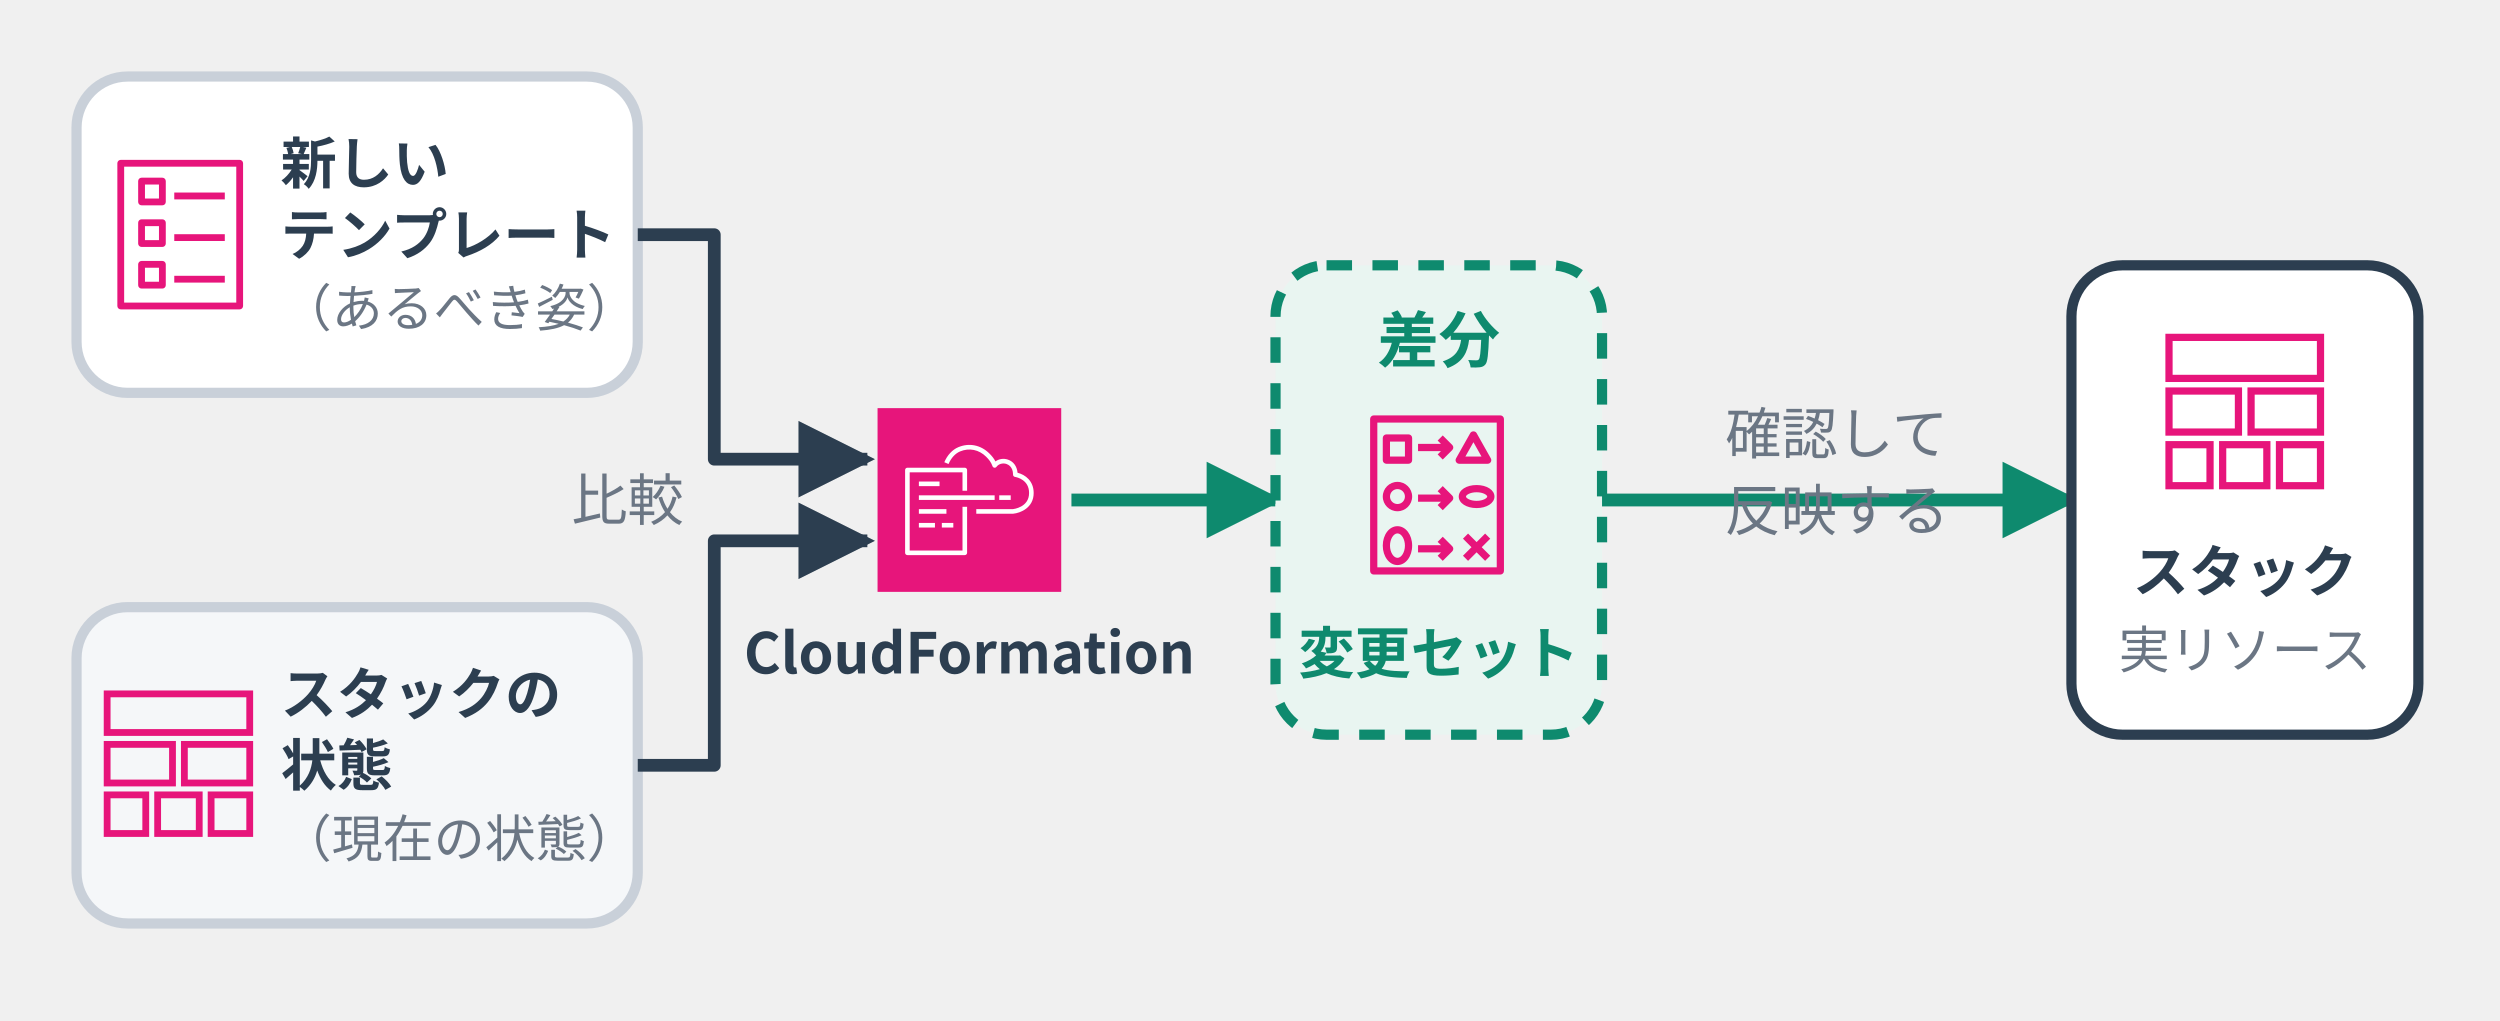
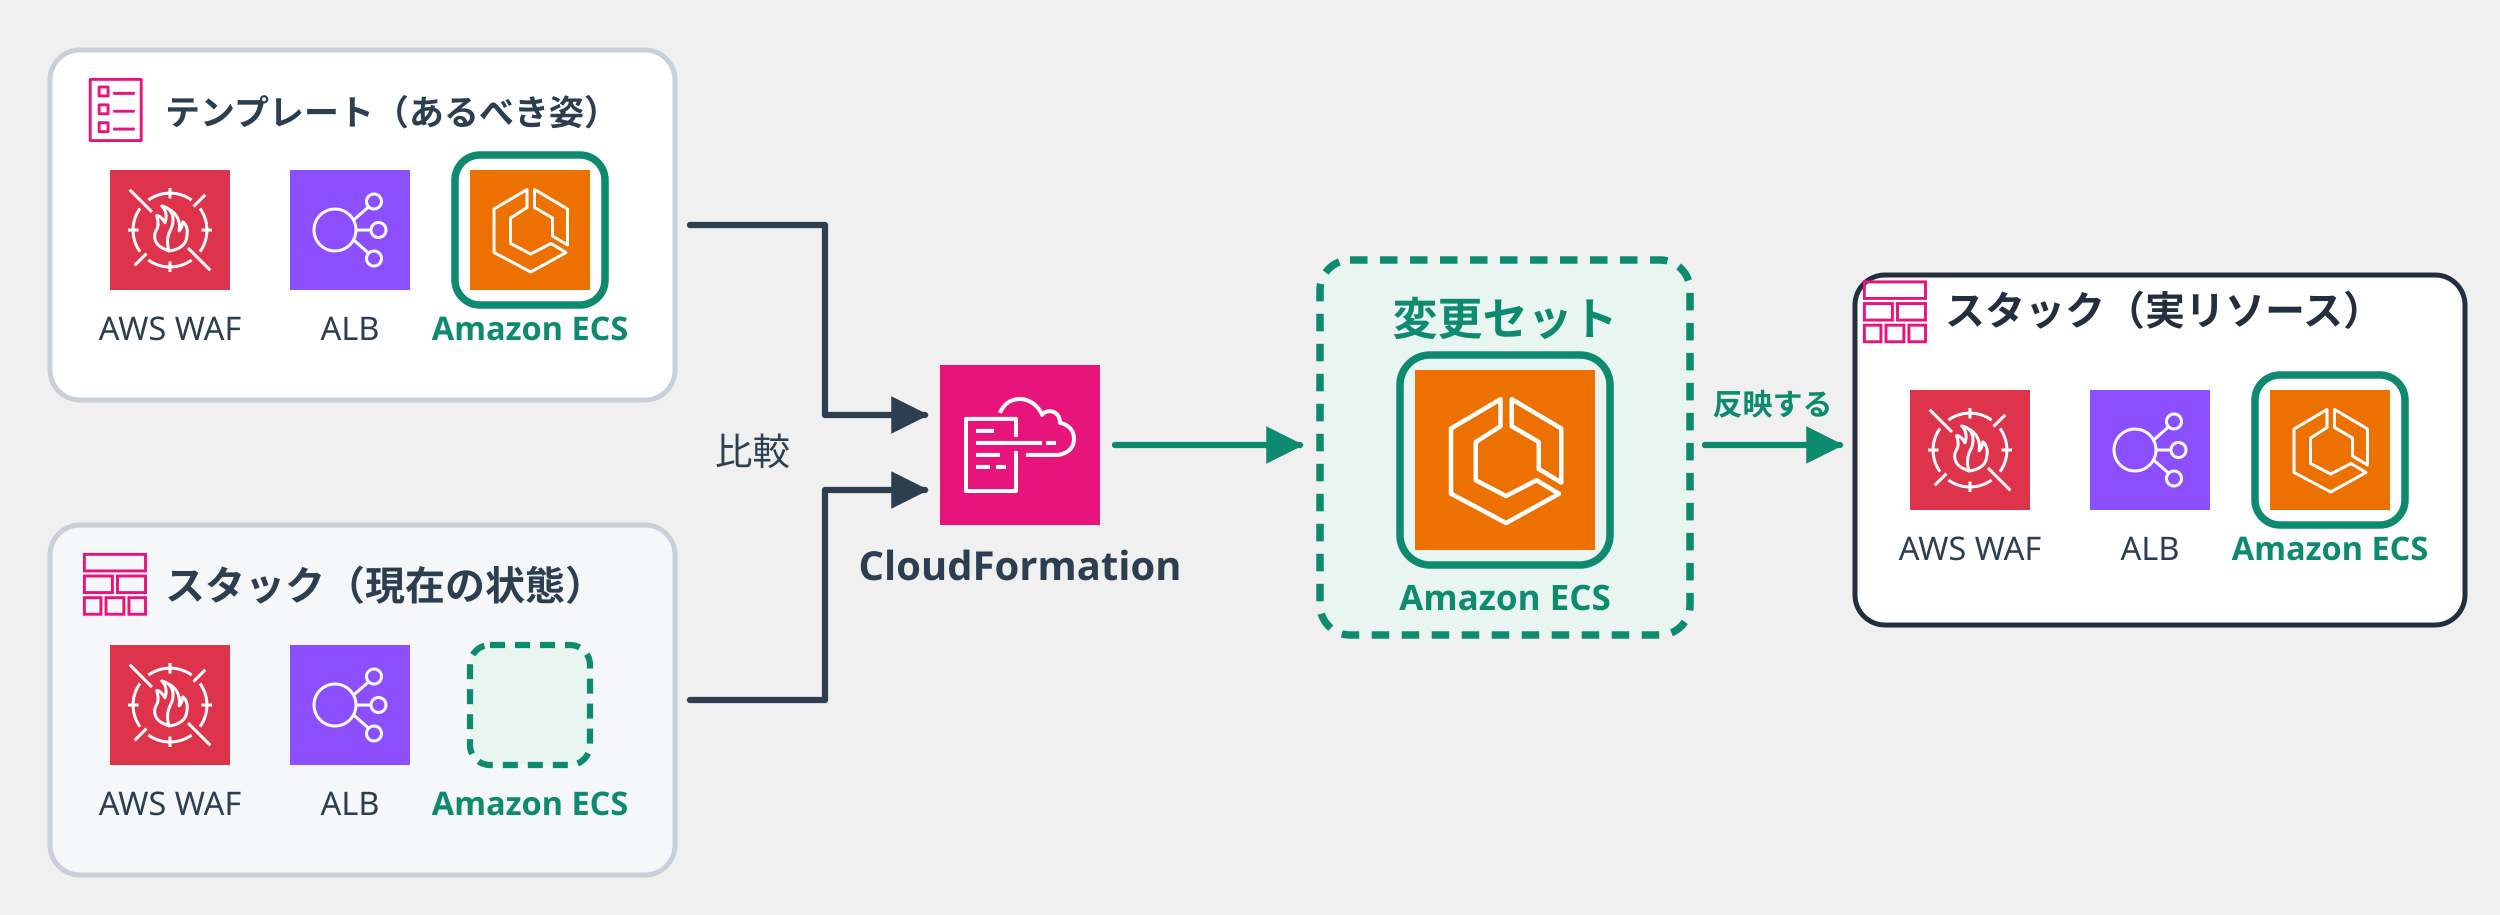
- <svg xmlns="http://www.w3.org/2000/svg" viewBox="0 0 490 200" width="100%" font-family="'Noto Sans JP', 'Noto Sans CJK JP', 'Hiragino Sans', sans-serif">
+ <svg xmlns="http://www.w3.org/2000/svg" viewBox="0 0 1000 366" width="100%" role="img" aria-label="CloudFormationが新しいテンプレートとスタックの現在の状態を比較し、差分の変更セットをスタックの実リソースへ反映する">
  <defs>
-     <marker id="mInk" viewBox="0 0 10 10" refX="9" refY="5" markerWidth="6" markerHeight="6" orient="auto">
+     <marker id="a-i" viewBox="0 0 10 10" refX="9" refY="5" markerWidth="6" markerHeight="6" orient="auto-start-reverse">
      <path d="M0,0 L10,5 L0,10 z" fill="#2c3e50" />
    </marker>
-     <marker id="mGreen" viewBox="0 0 10 10" refX="9" refY="5" markerWidth="6" markerHeight="6" orient="auto">
+     <marker id="a-g" viewBox="0 0 10 10" refX="9" refY="5" markerWidth="6" markerHeight="6" orient="auto-start-reverse">
      <path d="M0,0 L10,5 L0,10 z" fill="#0E8A6E" />
    </marker>
+     <marker id="a-r" viewBox="0 0 10 10" refX="9" refY="5" markerWidth="6" markerHeight="6" orient="auto-start-reverse">
+       <path d="M0,0 L10,5 L0,10 z" fill="#DD344C" />
+     </marker>
+     <marker id="a-x" viewBox="0 0 10 10" refX="9" refY="5" markerWidth="6" markerHeight="6" orient="auto-start-reverse">
+       <path d="M0,0 L10,5 L0,10 z" fill="#8a94a3" />
+     </marker>
  </defs>
-   <g transform="translate(-780,-88)">
-     <rect x="795" y="103" width="110" height="62" rx="10" fill="#ffffff" stroke="#c9d0d9" stroke-width="2" />
-     <svg x="799.0" y="118" width="32" height="32" viewBox="0 0 48 48">
-       <g id="i16-Icon-Resource/Management-Governance/Res_AWS-CloudFormation_Template_48" stroke="none" stroke-width="1" fill="none" fill-rule="evenodd">
-         <path d="M22.734,38.089 L37.593,38.089 L37.593,36.089 L22.734,36.089 L22.734,38.089 Z M22.734,25.852 L37.593,25.852 L37.593,23.852 L22.734,23.852 L22.734,25.852 Z M22.734,13.615 L37.593,13.615 L37.593,11.615 L22.734,11.615 L22.734,13.615 Z M14.118,37.838 L18.237,37.838 L18.237,33.719 L14.118,33.719 L14.118,37.838 Z M13.118,39.838 L19.238,39.838 C19.79,39.838 20.238,39.391 20.238,38.838 L20.238,32.719 C20.238,32.166 19.79,31.719 19.238,31.719 L13.118,31.719 C12.566,31.719 12.118,32.166 12.118,32.719 L12.118,38.838 C12.118,39.391 12.566,39.838 13.118,39.838 L13.118,39.838 Z M14.118,25.6 L18.237,25.6 L18.237,21.481 L14.118,21.481 L14.118,25.6 Z M13.118,27.601 L19.238,27.601 C19.79,27.601 20.238,27.153 20.238,26.601 L20.238,20.481 C20.238,19.929 19.79,19.481 19.238,19.481 L13.118,19.481 C12.566,19.481 12.118,19.929 12.118,20.481 L12.118,26.601 C12.118,27.153 12.566,27.601 13.118,27.601 L13.118,27.601 Z M14.118,13.363 L18.237,13.363 L18.237,9.244 L14.118,9.244 L14.118,13.363 Z M13.118,15.363 L19.238,15.363 C19.79,15.363 20.238,14.916 20.238,14.363 L20.238,8.244 C20.238,7.691 19.79,7.244 19.238,7.244 L13.118,7.244 C12.566,7.244 12.118,7.691 12.118,8.244 L12.118,14.363 C12.118,14.916 12.566,15.363 13.118,15.363 L13.118,15.363 Z M8,43.956 L40.963,43.956 L40.963,4 L8,4 L8,43.956 Z M41.963,2 L7,2 C6.448,2 6,2.447 6,3 L6,44.956 C6,45.509 6.448,45.956 7,45.956 L41.963,45.956 C42.516,45.956 42.963,45.509 42.963,44.956 L42.963,3 C42.963,2.447 42.516,2 41.963,2 L41.963,2 Z" id="i16-AWS-CloudFormation_template_Resource-Icon_light-bg" fill="#E7157B" />
+   <rect x="20" y="20" width="250" height="140" rx="12" fill="#ffffff" stroke="#c9d0d9" stroke-width="2" />
+   <svg x="32" y="30" width="28" height="28" viewBox="0 0 48 48">
+     <g id="cfn-deploy-v4-Icon-Resource/Management-Governance/Res_AWS-CloudFormation_Template_48" stroke="none" stroke-width="1" fill="none" fill-rule="evenodd">
+       <path d="M22.734,38.089 L37.593,38.089 L37.593,36.089 L22.734,36.089 L22.734,38.089 Z M22.734,25.852 L37.593,25.852 L37.593,23.852 L22.734,23.852 L22.734,25.852 Z M22.734,13.615 L37.593,13.615 L37.593,11.615 L22.734,11.615 L22.734,13.615 Z M14.118,37.838 L18.237,37.838 L18.237,33.719 L14.118,33.719 L14.118,37.838 Z M13.118,39.838 L19.238,39.838 C19.79,39.838 20.238,39.391 20.238,38.838 L20.238,32.719 C20.238,32.166 19.79,31.719 19.238,31.719 L13.118,31.719 C12.566,31.719 12.118,32.166 12.118,32.719 L12.118,38.838 C12.118,39.391 12.566,39.838 13.118,39.838 L13.118,39.838 Z M14.118,25.6 L18.237,25.6 L18.237,21.481 L14.118,21.481 L14.118,25.6 Z M13.118,27.601 L19.238,27.601 C19.79,27.601 20.238,27.153 20.238,26.601 L20.238,20.481 C20.238,19.929 19.79,19.481 19.238,19.481 L13.118,19.481 C12.566,19.481 12.118,19.929 12.118,20.481 L12.118,26.601 C12.118,27.153 12.566,27.601 13.118,27.601 L13.118,27.601 Z M14.118,13.363 L18.237,13.363 L18.237,9.244 L14.118,9.244 L14.118,13.363 Z M13.118,15.363 L19.238,15.363 C19.79,15.363 20.238,14.916 20.238,14.363 L20.238,8.244 C20.238,7.691 19.79,7.244 19.238,7.244 L13.118,7.244 C12.566,7.244 12.118,7.691 12.118,8.244 L12.118,14.363 C12.118,14.916 12.566,15.363 13.118,15.363 L13.118,15.363 Z M8,43.956 L40.963,43.956 L40.963,4 L8,4 L8,43.956 Z M41.963,2 L7,2 C6.448,2 6,2.447 6,3 L6,44.956 C6,45.509 6.448,45.956 7,45.956 L41.963,45.956 C42.516,45.956 42.963,45.509 42.963,44.956 L42.963,3 C42.963,2.447 42.516,2 41.963,2 L41.963,2 Z" id="cfn-deploy-v4-AWS-CloudFormation_template_Resource-Icon_light-bg" fill="#E7157B" />
+     </g>
+   </svg>
+   <text x="66" y="50" font-family="'Noto Sans JP', 'Hiragino Sans', sans-serif" font-size="14" font-weight="bold" fill="#2c3e50" text-anchor="start">テンプレート（あるべき姿）</text>
+   <svg x="44" y="68" width="48" height="48" viewBox="0 0 80 80">
+     <g id="cfn-deploy-waf13-Icon-Architecture/64/Arch_AWS-WAF_64" stroke="none" stroke-width="1" fill="none" fill-rule="evenodd">
+       <g id="cfn-deploy-waf13-Icon-Architecture-BG/64/Security-Identity-Compliance" fill="#DD344C">
+         <rect id="cfn-deploy-waf13-Rectangle" x="0" y="0" width="80" height="80" />
      </g>
-     </svg>
-     <text x="835" y="124.0" text-anchor="start" font-size="11" font-weight="700" fill="#2c3e50">新しい</text>
-     <text x="835" y="138.0" text-anchor="start" font-size="11" font-weight="700" fill="#2c3e50">テンプレート</text>
-     <text x="835" y="152.0" text-anchor="start" font-size="10" fill="#6b7684">（あるべき姿）</text>
-     <rect x="795" y="207" width="110" height="62" rx="10" fill="#f5f7f9" stroke="#c9d0d9" stroke-width="2" />
-     <svg x="799.0" y="222" width="32" height="32" viewBox="0 0 48 48">
-       <g id="i17-Icon-Resource/Management-Governance/Res_AWS-CloudFormation_Stack_48" stroke="none" stroke-width="1" fill="none" fill-rule="evenodd">
-         <path d="M2,15.353 L45.92,15.353 L45.92,2 L2,2 L2,15.353 Z M4,13.354 L43.92,13.354 L43.92,4 L4,4 L4,13.354 Z M24.706,30.201 L45.92,30.201 L45.92,16.847 L24.706,16.847 L24.706,30.201 Z M26.706,28.2 L43.92,28.2 L43.92,18.847 L26.706,18.847 L26.706,28.2 Z M2,30.201 L23.213,30.201 L23.213,16.847 L2,16.847 L2,30.201 Z M4,28.2 L21.213,28.2 L21.213,18.847 L4,18.847 L4,28.2 Z M32.567,45.047 L45.92,45.047 L45.92,31.694 L32.567,31.694 L32.567,45.047 Z M34.566,43.047 L43.92,43.047 L43.92,33.693 L34.566,33.693 L34.566,43.047 Z M16.847,45.047 L31.073,45.047 L31.073,31.694 L16.847,31.694 L16.847,45.047 Z M18.847,43.047 L29.074,43.047 L29.074,33.693 L18.847,33.693 L18.847,43.047 Z M2,45.047 L15.352,45.047 L15.352,31.694 L2,31.694 L2,45.047 Z M4,43.047 L13.353,43.047 L13.353,33.693 L4,33.693 L4,43.047 Z" id="i17-AWS-CloudFormation_stack_Resource-Icon_light-bg" fill="#E7157B" />
+       <g id="cfn-deploy-waf13-Icon-Service/64/AWS-WAF_64" transform="translate(11.9995, 12)" fill="#FFFFFF">
+         <path d="M2.396,29 L-3.55271368e-15,29 L-3.55271368e-15,27 L2.399,27 C2.599,21.941 4.239,17.128 7.208,13.025 L8.829,14.198 C6.108,17.957 4.598,22.366 4.399,27 L7,27 L7,29 L4.396,29 C4.582,33.662 6.093,38.097 8.829,41.876 L7.208,43.049 C4.224,38.926 2.583,34.085 2.396,29 L2.396,29 Z M43.01,48.828 C38.898,51.805 34.072,53.445 29,53.639 L29,56 L27,56 L27,53.639 C21.928,53.445 17.1,51.805 12.988,48.828 L14.16,47.208 C17.93,49.937 22.352,51.447 27,51.639 L27,49 L29,49 L29,51.639 C33.648,51.446 38.069,49.936 41.838,47.208 L43.01,48.828 Z M12.988,7.246 C17.1,4.269 21.928,2.629 27,2.436 L27,0 L29,0 L29,2.436 C34.072,2.629 38.898,4.27 43.01,7.246 L41.838,8.866 C38.069,6.138 33.648,4.628 29,4.436 L29,7 L27,7 L27,4.436 C22.352,4.627 17.93,6.138 14.16,8.866 L12.988,7.246 Z M56,27 L56,29 L53.602,29 C53.416,34.085 51.774,38.926 48.791,43.049 L47.169,41.876 C49.905,38.097 51.417,33.662 51.602,29 L49,29 L49,27 L51.599,27 C51.4,22.366 49.89,17.957 47.169,14.198 L48.791,13.025 C51.759,17.128 53.399,21.941 53.599,27 L56,27 Z M42.972,11.65 L50.812,3.81 L52.226,5.224 L44.386,13.064 L42.972,11.65 Z M13.026,44.424 L5.186,52.264 L3.772,50.85 L11.612,43.01 L13.026,44.424 Z M15.252,16.667 L0.412,1.827 L1.826,0.413 L16.667,15.253 L15.252,16.667 Z M40.707,39.293 L55.586,54.173 L54.172,55.587 L39.292,40.708 L40.707,39.293 Z M19.664,28.735 C19.739,28.602 19.82,28.468 19.905,28.334 C21.586,25.693 21.104,22.089 20.57,19.912 C22.011,20.859 23.31,22.816 23.753,23.638 C23.942,23.986 24.309,24.197 24.712,24.161 C25.107,24.13 25.446,23.87 25.578,23.497 C27.067,19.267 26.31,16.087 25.26,14.026 C26.533,14.767 27.519,15.833 28.172,17.192 C29.588,20.134 29.273,24.161 27.348,27.7 C24.719,32.536 25.246,37.606 25.844,40.334 C24.343,39.687 23.007,38.956 21.854,38.152 C18.827,36.042 17.864,31.907 19.664,28.735 L19.664,28.735 Z M33.094,28.398 C33.029,28.807 33.221,29.214 33.579,29.422 C33.936,29.629 34.386,29.596 34.709,29.336 C34.79,29.271 36.43,27.917 37.224,24.642 C38.181,26.034 39.182,28.843 37.85,34.003 C36.532,39.108 30.28,40.544 28.049,40.897 C27.51,38.964 26.417,33.599 29.106,28.655 C31.014,25.145 31.52,21.176 30.564,17.901 C32.374,20.027 33.901,23.373 33.094,28.398 L33.094,28.398 Z M17.922,27.75 C15.62,31.81 16.844,37.099 20.71,39.793 C22.46,41.013 24.58,42.072 27.01,42.941 C27.121,42.981 27.234,43 27.347,43 C27.368,43 27.386,42.989 27.406,42.988 L27.407,42.997 C27.832,42.964 37.826,42.096 39.786,34.503 C42.308,24.737 37.257,21.84 37.041,21.721 C36.748,21.561 36.393,21.557 36.096,21.712 C35.799,21.868 35.6,22.162 35.566,22.495 C35.495,23.17 35.384,23.771 35.25,24.302 C34.558,16.634 28.479,13.514 27.25,12.959 C25.99,11.994 24.458,11.331 22.682,11.016 C22.236,10.935 21.794,11.168 21.604,11.578 C21.412,11.987 21.521,12.477 21.867,12.768 C22.017,12.895 25.133,15.597 24.244,20.739 C23.083,19.216 21.235,17.38 19.061,17.38 C18.731,17.38 18.423,17.543 18.237,17.815 C18.05,18.087 18.01,18.434 18.128,18.741 C18.15,18.795 20.188,24.166 18.217,27.261 C18.113,27.425 18.014,27.589 17.922,27.75 L17.922,27.75 Z" id="cfn-deploy-waf13-AWS-WAF_Icon_64_Squid" />
      </g>
-     </svg>
-     <text x="835" y="228.0" text-anchor="start" font-size="11" font-weight="700" fill="#2c3e50">スタックの</text>
-     <text x="835" y="242.0" text-anchor="start" font-size="11" font-weight="700" fill="#2c3e50">状態</text>
-     <text x="835" y="256.0" text-anchor="start" font-size="10" fill="#6b7684">（現在の状態）</text>
-     <text x="914" y="190" text-anchor="end" font-size="11" fill="#6b7684">比較</text>
-     <path d="M905,134 H920 V178 H950" fill="none" stroke="#2c3e50" stroke-width="2.5" stroke-linejoin="round" marker-end="url(#mInk)" />
-     <path d="M905,238 H920 V194 H950" fill="none" stroke="#2c3e50" stroke-width="2.5" stroke-linejoin="round" marker-end="url(#mInk)" />
-     <svg x="952.0" y="168" width="36" height="36" viewBox="0 0 80 80">
-       <g id="i18-Icon-Architecture/64/Arch_AWS-CloudFormation_64" stroke="none" stroke-width="1" fill="none" fill-rule="evenodd">
-         <g id="i18-Icon-Architecture-BG/64/Management-Governance" fill="#E7157B">
-           <rect id="i18-Rectangle" x="0" y="0" width="80" height="80" />
-         </g>
-         <path d="M53,39.963 L58,39.963 L58,37.96 L53,37.96 L53,39.963 Z M28,51.982 L33,51.982 L33,49.979 L28,49.979 L28,51.982 Z M18,51.982 L25,51.982 L25,49.979 L18,49.979 L18,51.982 Z M18,45.972 L30,45.972 L30,43.969 L18,43.969 L18,45.972 Z M18,33.954 L27,33.954 L27,31.951 L18,31.951 L18,33.954 Z M18,39.963 L51,39.963 L51,37.96 L18,37.96 L18,39.963 Z M37,61.997 L14,61.997 L14,27.945 L37,27.945 L37,35.957 L39,35.957 L39,26.943 C39,26.39 38.552,25.942 38,25.942 L13,25.942 C12.447,25.942 12,26.39 12,26.943 L12,62.998 C12,63.551 12.447,64 13,64 L38,64 C38.552,64 39,63.551 39,62.998 L39,42.968 L37,42.968 L37,61.997 Z M68,36.959 C68,43.431 62.173,45.682 59.092,45.968 L43,45.972 L43,43.969 L59,43.969 C59.195,43.946 66,43.212 66,36.959 C66,31.264 60.863,30.108 59.834,29.934 C59.321,29.847 58.96,29.382 59.004,28.863 C59.005,28.844 59.007,28.826 59.009,28.808 C58.954,25.59 56.981,24.585 56.126,24.3 C54.53,23.769 52.751,24.277 51.81,25.539 C51.591,25.836 51.229,25.987 50.861,25.931 C50.497,25.876 50.192,25.625 50.068,25.277 C49.447,23.536 48.546,22.408 47.293,21.153 C44.159,18.039 39.905,17.178 35.925,18.853 C33.837,19.733 32.012,21.728 30.922,24.327 L29.078,23.55 C30.37,20.474 32.584,18.089 35.15,17.007 C39.905,15.005 44.971,16.026 48.704,19.734 C49.774,20.807 50.66,21.851 51.35,23.204 C52.843,22.098 54.857,21.767 56.757,22.399 C59.189,23.209 60.727,25.321 60.975,28.129 C64.381,28.988 68,31.712 68,36.959 L68,36.959 Z" id="i18-AWS-CloudFormation_Icon_64_Squid" fill="#FFFFFF" />
+     </g>
+   </svg>
+   <text x="68" y="136" font-family="'Noto Sans JP', 'Hiragino Sans', sans-serif" font-size="13" font-weight="normal" fill="#2c3e50" text-anchor="middle">AWS WAF</text>
+   <svg x="116" y="68" width="48" height="48" viewBox="0 0 80 80">
+     <g id="cfn-deploy-elb14-Icon-Architecture/64/Arch_Elastic-Load-Balancing_64" stroke="none" stroke-width="1" fill="none" fill-rule="evenodd">
+       <g id="cfn-deploy-elb14-Icon-Architecture-BG/64/Networking-Content-Delivery" fill="#8C4FFF">
+         <rect id="cfn-deploy-elb14-Rectangle" x="0" y="0" width="80" height="80" />
      </g>
-     </svg>
-     <text x="970" y="220" text-anchor="middle" font-size="11" font-weight="700" fill="#2c3e50">CloudFormation</text>
-     <path d="M990,186 H1030" fill="none" stroke="#0E8A6E" stroke-width="2.5" stroke-linejoin="round" marker-end="url(#mGreen)" />
-     <rect x="1030" y="140" width="64" height="92" rx="10" fill="#e9f5f1" stroke="#0E8A6E" stroke-width="2" stroke-dasharray="5 4" />
-     <text x="1062" y="159" text-anchor="middle" font-size="12" font-weight="700" fill="#0E8A6E">差分</text>
-     <svg x="1045.0" y="168" width="34" height="34" viewBox="0 0 48 48">
-       <g id="i19-Icon-Resource/Management-Governance/Res_AWS-CloudFormation_Change-Set_48" stroke="none" stroke-width="1" fill="none" fill-rule="evenodd">
-         <path d="M24.607,39.912 L18.262,39.912 L18.262,37.912 L24.607,37.912 L23.686,36.991 L25.1,35.577 L27.728,38.205 C28.119,38.596 28.119,39.228 27.728,39.619 L25.1,42.247 L23.686,40.833 L24.607,39.912 Z M24.607,25.897 L18.262,25.897 L18.262,23.897 L24.607,23.897 L23.686,22.976 L25.1,21.562 L27.728,24.19 C28.119,24.581 28.119,25.214 27.728,25.604 L25.1,28.232 L23.686,26.818 L24.607,25.897 Z M24.607,11.883 L18.262,11.883 L18.262,9.883 L24.607,9.883 L23.686,8.962 L25.1,7.548 L27.728,10.176 C28.119,10.566 28.119,11.199 27.728,11.59 L25.1,14.218 L23.686,12.804 L24.607,11.883 Z M38.239,36.115 L35.88,38.475 L38.239,40.833 L36.825,42.247 L34.466,39.889 L32.108,42.247 L30.694,40.833 L33.052,38.475 L30.694,36.115 L32.108,34.701 L34.466,37.059 L36.825,34.701 L38.239,36.115 Z M33.59,9.42 L35.822,13.387 L31.359,13.387 L33.59,9.42 Z M29.649,15.387 L37.532,15.387 C37.887,15.387 38.215,15.198 38.395,14.891 C38.575,14.585 38.578,14.206 38.403,13.896 L34.461,6.89 C34.108,6.261 33.073,6.261 32.719,6.89 L28.778,13.896 C28.603,14.206 28.606,14.585 28.786,14.891 C28.965,15.198 29.294,15.387 29.649,15.387 L29.649,15.387 Z M37.408,24.46 C37.408,24.879 36.291,25.649 34.466,25.649 C32.642,25.649 31.525,24.879 31.525,24.46 C31.525,24.04 32.642,23.269 34.466,23.269 C36.291,23.269 37.408,24.04 37.408,24.46 L37.408,24.46 Z M29.525,24.46 C29.525,26.278 31.649,27.649 34.466,27.649 C37.284,27.649 39.408,26.278 39.408,24.46 C39.408,22.641 37.284,21.269 34.466,21.269 C31.649,21.269 29.525,22.641 29.525,24.46 L29.525,24.46 Z M12.569,34.656 C13.669,34.656 14.634,36.235 14.634,38.036 C14.634,39.837 13.669,41.416 12.569,41.416 C11.468,41.416 10.503,39.837 10.503,38.036 C10.503,36.235 11.468,34.656 12.569,34.656 L12.569,34.656 Z M12.569,43.416 C14.848,43.416 16.634,41.053 16.634,38.036 C16.634,35.019 14.848,32.656 12.569,32.656 C10.289,32.656 8.503,35.019 8.503,38.036 C8.503,41.053 10.289,43.416 12.569,43.416 L12.569,43.416 Z M12.569,22.393 C13.708,22.393 14.634,23.32 14.634,24.46 C14.634,25.599 13.708,26.525 12.569,26.525 C11.429,26.525 10.503,25.599 10.503,24.46 C10.503,23.32 11.429,22.393 12.569,22.393 L12.569,22.393 Z M12.569,28.525 C14.81,28.525 16.634,26.701 16.634,24.46 C16.634,22.218 14.81,20.393 12.569,20.393 C10.327,20.393 8.503,22.218 8.503,24.46 C8.503,26.701 10.327,28.525 12.569,28.525 L12.569,28.525 Z M10.503,13.387 L14.635,13.387 L14.635,9.255 L10.503,9.255 L10.503,13.387 Z M9.503,15.387 L15.634,15.387 C16.187,15.387 16.634,14.939 16.634,14.387 L16.634,8.255 C16.634,7.702 16.187,7.255 15.634,7.255 L9.503,7.255 C8.95,7.255 8.503,7.702 8.503,8.255 L8.503,14.387 C8.503,14.939 8.95,15.387 9.503,15.387 L9.503,15.387 Z M7,44.044 L40.036,44.044 L40.036,4 L7,4 L7,44.044 Z M41.036,2 L6,2 C5.447,2 5,2.447 5,3 L5,45.044 C5,45.597 5.447,46.044 6,46.044 L41.036,46.044 C41.588,46.044 42.036,45.597 42.036,45.044 L42.036,3 C42.036,2.447 41.588,2 41.036,2 L41.036,2 Z" id="i19-AWS-CloudFormation_change-set_Resource-Icon_light-bg" fill="#E7157B" />
+       <path d="M30,53 C22.832,53 17,47.168 17,40 C17,32.832 22.832,27 30,27 C37.168,27 43,32.832 43,40 C43,47.168 37.168,53 30,53 M60,59 C60,61.206 58.206,63 56,63 C53.794,63 52,61.206 52,59 C52,56.794 53.794,55 56,55 C58.206,55 60,56.794 60,59 M56,17 C58.206,17 60,18.794 60,21 C60,23.206 58.206,25 56,25 C53.794,25 52,23.206 52,21 C52,18.794 53.794,17 56,17 M59,36 C61.206,36 63,37.794 63,40 C63,42.206 61.206,44 59,44 C56.794,44 55,42.206 55,40 C55,37.794 56.794,36 59,36 M44.949,41 L53.09,41 C53.568,43.833 56.033,46 59,46 C62.309,46 65,43.309 65,40 C65,36.691 62.309,34 59,34 C56.033,34 53.568,36.167 53.09,39 L44.949,39 C44.823,37.099 44.344,35.297 43.572,33.654 L52.446,25.823 C53.442,26.559 54.669,27 56,27 C59.309,27 62,24.309 62,21 C62,17.691 59.309,15 56,15 C52.691,15 50,17.691 50,21 C50,22.256 50.389,23.421 51.051,24.386 L42.581,31.859 C39.904,27.738 35.271,25 30,25 C21.729,25 15,31.729 15,40 C15,48.271 21.729,55 30,55 C35.271,55 39.904,52.262 42.581,48.141 L51.051,55.614 C50.389,56.579 50,57.744 50,59 C50,62.309 52.691,65 56,65 C59.309,65 62,62.309 62,59 C62,55.691 59.309,53 56,53 C54.669,53 53.442,53.441 52.446,54.177 L43.572,46.346 C44.344,44.703 44.823,42.901 44.949,41" id="cfn-deploy-elb14-Elastic-Load-Balancing_Icon_64_Squid" fill="#FFFFFF" />
+     </g>
+   </svg>
+   <text x="140" y="136" font-family="'Noto Sans JP', 'Hiragino Sans', sans-serif" font-size="13" font-weight="normal" fill="#2c3e50" text-anchor="middle">ALB</text>
+   <svg x="188" y="68" width="48" height="48" viewBox="0 0 80 80">
+     <g id="cfn-deploy-ecs15-Icon-Architecture/64/Arch_Amazon-Elastic-Container-Service_64" stroke="none" stroke-width="1" fill="none" fill-rule="evenodd">
+       <g id="cfn-deploy-ecs15-Icon-Architecture-BG/64/Compute" fill="#ED7100">
+         <rect id="cfn-deploy-ecs15-Rectangle" x="0" y="0" width="80" height="80" />
      </g>
-     </svg>
-     <text x="1062" y="220" text-anchor="middle" font-size="11" font-weight="700" fill="#0E8A6E">変更セット</text>
-     <path d="M1094,186 H1186" fill="none" stroke="#0E8A6E" stroke-width="2.5" stroke-linejoin="round" marker-end="url(#mGreen)" />
-     <text x="1140" y="177" text-anchor="middle" font-size="11" fill="#6b7684">確認して</text>
-     <text x="1140" y="192" text-anchor="middle" font-size="11" fill="#6b7684">反映する</text>
-     <rect x="1186" y="140" width="68" height="92" rx="10" fill="#ffffff" stroke="#2c3e50" stroke-width="2" />
-     <svg x="1203.0" y="152" width="34" height="34" viewBox="0 0 48 48">
-       <g id="i20-Icon-Resource/Management-Governance/Res_AWS-CloudFormation_Stack_48" stroke="none" stroke-width="1" fill="none" fill-rule="evenodd">
-         <path d="M2,15.353 L45.92,15.353 L45.92,2 L2,2 L2,15.353 Z M4,13.354 L43.92,13.354 L43.92,4 L4,4 L4,13.354 Z M24.706,30.201 L45.92,30.201 L45.92,16.847 L24.706,16.847 L24.706,30.201 Z M26.706,28.2 L43.92,28.2 L43.92,18.847 L26.706,18.847 L26.706,28.2 Z M2,30.201 L23.213,30.201 L23.213,16.847 L2,16.847 L2,30.201 Z M4,28.2 L21.213,28.2 L21.213,18.847 L4,18.847 L4,28.2 Z M32.567,45.047 L45.92,45.047 L45.92,31.694 L32.567,31.694 L32.567,45.047 Z M34.566,43.047 L43.92,43.047 L43.92,33.693 L34.566,33.693 L34.566,43.047 Z M16.847,45.047 L31.073,45.047 L31.073,31.694 L16.847,31.694 L16.847,45.047 Z M18.847,43.047 L29.074,43.047 L29.074,33.693 L18.847,33.693 L18.847,43.047 Z M2,45.047 L15.352,45.047 L15.352,31.694 L2,31.694 L2,45.047 Z M4,43.047 L13.353,43.047 L13.353,33.693 L4,33.693 L4,43.047 Z" id="i20-AWS-CloudFormation_stack_Resource-Icon_light-bg" fill="#E7157B" />
+       <path d="M64,48.234 L56,43.433 L56,32 C56,31.644 55.812,31.315 55.504,31.136 L44,24.426 L44,14.752 L64,26.571 L64,48.234 Z M65.509,25.139 L43.509,12.139 C43.199,11.956 42.818,11.954 42.504,12.131 C42.193,12.309 42,12.641 42,13 L42,25 C42,25.355 42.189,25.684 42.496,25.864 L54,32.574 L54,44 C54,44.351 54.185,44.677 54.486,44.857 L64.486,50.857 C64.644,50.952 64.822,51 65,51 C65.17,51 65.34,50.957 65.493,50.87 C65.807,50.693 66,50.36 66,50 L66,26 C66,25.646 65.814,25.319 65.509,25.139 L65.509,25.139 Z M40.445,66.863 L17,54.399 L17,26.571 L37,14.752 L37,24.451 L26.463,31.156 C26.175,31.34 26,31.658 26,32 L26,49 C26,49.373 26.208,49.715 26.538,49.887 L39.991,56.887 C40.28,57.037 40.624,57.038 40.912,56.888 L53.964,50.144 L61.996,54.964 L40.445,66.863 Z M64.515,54.142 L54.515,48.142 C54.217,47.964 53.849,47.952 53.541,48.112 L40.455,54.873 L28,48.393 L28,32.549 L38.537,25.844 C38.825,25.66 39,25.342 39,25 L39,13 C39,12.641 38.808,12.309 38.496,12.131 C38.184,11.954 37.802,11.956 37.491,12.139 L15.491,25.139 C15.187,25.319 15,25.646 15,26 L15,55 C15,55.369 15.204,55.709 15.53,55.883 L39.984,68.883 C40.131,68.961 40.292,69 40.453,69 C40.62,69 40.786,68.958 40.937,68.875 L64.484,55.875 C64.797,55.702 64.993,55.375 65,55.018 C65.006,54.66 64.821,54.326 64.515,54.142 L64.515,54.142 Z" id="cfn-deploy-ecs15-Amazon-Elastic-Container-Service_Icon_64_Squid" fill="#FFFFFF" />
+     </g>
+   </svg>
+   <rect x="182" y="62" width="60" height="60" rx="10" fill="none" stroke="#0E8A6E" stroke-width="3" />
+   <text x="212" y="136" font-family="'Noto Sans JP', 'Hiragino Sans', sans-serif" font-size="13" font-weight="bold" fill="#0E8A6E" text-anchor="middle">Amazon ECS</text>
+   <rect x="20" y="210" width="250" height="140" rx="12" fill="#f5f7f9" stroke="#c9d0d9" stroke-width="2" />
+   <svg x="32" y="220" width="28" height="28" viewBox="0 0 48 48">
+     <g id="cfn-deploy-v5-Icon-Resource/Management-Governance/Res_AWS-CloudFormation_Stack_48" stroke="none" stroke-width="1" fill="none" fill-rule="evenodd">
+       <path d="M2,15.353 L45.92,15.353 L45.92,2 L2,2 L2,15.353 Z M4,13.354 L43.92,13.354 L43.92,4 L4,4 L4,13.354 Z M24.706,30.201 L45.92,30.201 L45.92,16.847 L24.706,16.847 L24.706,30.201 Z M26.706,28.2 L43.92,28.2 L43.92,18.847 L26.706,18.847 L26.706,28.2 Z M2,30.201 L23.213,30.201 L23.213,16.847 L2,16.847 L2,30.201 Z M4,28.2 L21.213,28.2 L21.213,18.847 L4,18.847 L4,28.2 Z M32.567,45.047 L45.92,45.047 L45.92,31.694 L32.567,31.694 L32.567,45.047 Z M34.566,43.047 L43.92,43.047 L43.92,33.693 L34.566,33.693 L34.566,43.047 Z M16.847,45.047 L31.073,45.047 L31.073,31.694 L16.847,31.694 L16.847,45.047 Z M18.847,43.047 L29.074,43.047 L29.074,33.693 L18.847,33.693 L18.847,43.047 Z M2,45.047 L15.352,45.047 L15.352,31.694 L2,31.694 L2,45.047 Z M4,43.047 L13.353,43.047 L13.353,33.693 L4,33.693 L4,43.047 Z" id="cfn-deploy-v5-AWS-CloudFormation_stack_Resource-Icon_light-bg" fill="#E7157B" />
+     </g>
+   </svg>
+   <text x="66" y="240" font-family="'Noto Sans JP', 'Hiragino Sans', sans-serif" font-size="16" font-weight="bold" fill="#2c3e50" text-anchor="start">スタック（現在の状態）</text>
+   <svg x="44" y="258" width="48" height="48" viewBox="0 0 80 80">
+     <g id="cfn-deploy-waf17-Icon-Architecture/64/Arch_AWS-WAF_64" stroke="none" stroke-width="1" fill="none" fill-rule="evenodd">
+       <g id="cfn-deploy-waf17-Icon-Architecture-BG/64/Security-Identity-Compliance" fill="#DD344C">
+         <rect id="cfn-deploy-waf17-Rectangle" x="0" y="0" width="80" height="80" />
      </g>
-     </svg>
-     <text x="1220" y="204" text-anchor="middle" font-size="11" font-weight="700" fill="#2c3e50">スタック</text>
-     <text x="1220" y="219" text-anchor="middle" font-size="10" fill="#6b7684">実リソース</text>
-   </g>
+       <g id="cfn-deploy-waf17-Icon-Service/64/AWS-WAF_64" transform="translate(11.9995, 12)" fill="#FFFFFF">
+         <path d="M2.396,29 L-3.55271368e-15,29 L-3.55271368e-15,27 L2.399,27 C2.599,21.941 4.239,17.128 7.208,13.025 L8.829,14.198 C6.108,17.957 4.598,22.366 4.399,27 L7,27 L7,29 L4.396,29 C4.582,33.662 6.093,38.097 8.829,41.876 L7.208,43.049 C4.224,38.926 2.583,34.085 2.396,29 L2.396,29 Z M43.01,48.828 C38.898,51.805 34.072,53.445 29,53.639 L29,56 L27,56 L27,53.639 C21.928,53.445 17.1,51.805 12.988,48.828 L14.16,47.208 C17.93,49.937 22.352,51.447 27,51.639 L27,49 L29,49 L29,51.639 C33.648,51.446 38.069,49.936 41.838,47.208 L43.01,48.828 Z M12.988,7.246 C17.1,4.269 21.928,2.629 27,2.436 L27,0 L29,0 L29,2.436 C34.072,2.629 38.898,4.27 43.01,7.246 L41.838,8.866 C38.069,6.138 33.648,4.628 29,4.436 L29,7 L27,7 L27,4.436 C22.352,4.627 17.93,6.138 14.16,8.866 L12.988,7.246 Z M56,27 L56,29 L53.602,29 C53.416,34.085 51.774,38.926 48.791,43.049 L47.169,41.876 C49.905,38.097 51.417,33.662 51.602,29 L49,29 L49,27 L51.599,27 C51.4,22.366 49.89,17.957 47.169,14.198 L48.791,13.025 C51.759,17.128 53.399,21.941 53.599,27 L56,27 Z M42.972,11.65 L50.812,3.81 L52.226,5.224 L44.386,13.064 L42.972,11.65 Z M13.026,44.424 L5.186,52.264 L3.772,50.85 L11.612,43.01 L13.026,44.424 Z M15.252,16.667 L0.412,1.827 L1.826,0.413 L16.667,15.253 L15.252,16.667 Z M40.707,39.293 L55.586,54.173 L54.172,55.587 L39.292,40.708 L40.707,39.293 Z M19.664,28.735 C19.739,28.602 19.82,28.468 19.905,28.334 C21.586,25.693 21.104,22.089 20.57,19.912 C22.011,20.859 23.31,22.816 23.753,23.638 C23.942,23.986 24.309,24.197 24.712,24.161 C25.107,24.13 25.446,23.87 25.578,23.497 C27.067,19.267 26.31,16.087 25.26,14.026 C26.533,14.767 27.519,15.833 28.172,17.192 C29.588,20.134 29.273,24.161 27.348,27.7 C24.719,32.536 25.246,37.606 25.844,40.334 C24.343,39.687 23.007,38.956 21.854,38.152 C18.827,36.042 17.864,31.907 19.664,28.735 L19.664,28.735 Z M33.094,28.398 C33.029,28.807 33.221,29.214 33.579,29.422 C33.936,29.629 34.386,29.596 34.709,29.336 C34.79,29.271 36.43,27.917 37.224,24.642 C38.181,26.034 39.182,28.843 37.85,34.003 C36.532,39.108 30.28,40.544 28.049,40.897 C27.51,38.964 26.417,33.599 29.106,28.655 C31.014,25.145 31.52,21.176 30.564,17.901 C32.374,20.027 33.901,23.373 33.094,28.398 L33.094,28.398 Z M17.922,27.75 C15.62,31.81 16.844,37.099 20.71,39.793 C22.46,41.013 24.58,42.072 27.01,42.941 C27.121,42.981 27.234,43 27.347,43 C27.368,43 27.386,42.989 27.406,42.988 L27.407,42.997 C27.832,42.964 37.826,42.096 39.786,34.503 C42.308,24.737 37.257,21.84 37.041,21.721 C36.748,21.561 36.393,21.557 36.096,21.712 C35.799,21.868 35.6,22.162 35.566,22.495 C35.495,23.17 35.384,23.771 35.25,24.302 C34.558,16.634 28.479,13.514 27.25,12.959 C25.99,11.994 24.458,11.331 22.682,11.016 C22.236,10.935 21.794,11.168 21.604,11.578 C21.412,11.987 21.521,12.477 21.867,12.768 C22.017,12.895 25.133,15.597 24.244,20.739 C23.083,19.216 21.235,17.38 19.061,17.38 C18.731,17.38 18.423,17.543 18.237,17.815 C18.05,18.087 18.01,18.434 18.128,18.741 C18.15,18.795 20.188,24.166 18.217,27.261 C18.113,27.425 18.014,27.589 17.922,27.75 L17.922,27.75 Z" id="cfn-deploy-waf17-AWS-WAF_Icon_64_Squid" />
+       </g>
+     </g>
+   </svg>
+   <text x="68" y="326" font-family="'Noto Sans JP', 'Hiragino Sans', sans-serif" font-size="13" font-weight="normal" fill="#2c3e50" text-anchor="middle">AWS WAF</text>
+   <svg x="116" y="258" width="48" height="48" viewBox="0 0 80 80">
+     <g id="cfn-deploy-elb18-Icon-Architecture/64/Arch_Elastic-Load-Balancing_64" stroke="none" stroke-width="1" fill="none" fill-rule="evenodd">
+       <g id="cfn-deploy-elb18-Icon-Architecture-BG/64/Networking-Content-Delivery" fill="#8C4FFF">
+         <rect id="cfn-deploy-elb18-Rectangle" x="0" y="0" width="80" height="80" />
+       </g>
+       <path d="M30,53 C22.832,53 17,47.168 17,40 C17,32.832 22.832,27 30,27 C37.168,27 43,32.832 43,40 C43,47.168 37.168,53 30,53 M60,59 C60,61.206 58.206,63 56,63 C53.794,63 52,61.206 52,59 C52,56.794 53.794,55 56,55 C58.206,55 60,56.794 60,59 M56,17 C58.206,17 60,18.794 60,21 C60,23.206 58.206,25 56,25 C53.794,25 52,23.206 52,21 C52,18.794 53.794,17 56,17 M59,36 C61.206,36 63,37.794 63,40 C63,42.206 61.206,44 59,44 C56.794,44 55,42.206 55,40 C55,37.794 56.794,36 59,36 M44.949,41 L53.09,41 C53.568,43.833 56.033,46 59,46 C62.309,46 65,43.309 65,40 C65,36.691 62.309,34 59,34 C56.033,34 53.568,36.167 53.09,39 L44.949,39 C44.823,37.099 44.344,35.297 43.572,33.654 L52.446,25.823 C53.442,26.559 54.669,27 56,27 C59.309,27 62,24.309 62,21 C62,17.691 59.309,15 56,15 C52.691,15 50,17.691 50,21 C50,22.256 50.389,23.421 51.051,24.386 L42.581,31.859 C39.904,27.738 35.271,25 30,25 C21.729,25 15,31.729 15,40 C15,48.271 21.729,55 30,55 C35.271,55 39.904,52.262 42.581,48.141 L51.051,55.614 C50.389,56.579 50,57.744 50,59 C50,62.309 52.691,65 56,65 C59.309,65 62,62.309 62,59 C62,55.691 59.309,53 56,53 C54.669,53 53.442,53.441 52.446,54.177 L43.572,46.346 C44.344,44.703 44.823,42.901 44.949,41" id="cfn-deploy-elb18-Elastic-Load-Balancing_Icon_64_Squid" fill="#FFFFFF" />
+     </g>
+   </svg>
+   <text x="140" y="326" font-family="'Noto Sans JP', 'Hiragino Sans', sans-serif" font-size="13" font-weight="normal" fill="#2c3e50" text-anchor="middle">ALB</text>
+   <rect x="188" y="258" width="48" height="48" rx="8" fill="#e9f5f1" stroke="#0E8A6E" stroke-width="2.5" stroke-dasharray="6 4" />
+   <text x="212" y="326" font-family="'Noto Sans JP', 'Hiragino Sans', sans-serif" font-size="13" font-weight="bold" fill="#0E8A6E" text-anchor="middle">Amazon ECS</text>
+   <svg x="376" y="146" width="64" height="64" viewBox="0 0 80 80">
+     <g id="cfn-deploy-v6-Icon-Architecture/64/Arch_AWS-CloudFormation_64" stroke="none" stroke-width="1" fill="none" fill-rule="evenodd">
+       <g id="cfn-deploy-v6-Icon-Architecture-BG/64/Management-Governance" fill="#E7157B">
+         <rect id="cfn-deploy-v6-Rectangle" x="0" y="0" width="80" height="80" />
+       </g>
+       <path d="M53,39.963 L58,39.963 L58,37.96 L53,37.96 L53,39.963 Z M28,51.982 L33,51.982 L33,49.979 L28,49.979 L28,51.982 Z M18,51.982 L25,51.982 L25,49.979 L18,49.979 L18,51.982 Z M18,45.972 L30,45.972 L30,43.969 L18,43.969 L18,45.972 Z M18,33.954 L27,33.954 L27,31.951 L18,31.951 L18,33.954 Z M18,39.963 L51,39.963 L51,37.96 L18,37.96 L18,39.963 Z M37,61.997 L14,61.997 L14,27.945 L37,27.945 L37,35.957 L39,35.957 L39,26.943 C39,26.39 38.552,25.942 38,25.942 L13,25.942 C12.447,25.942 12,26.39 12,26.943 L12,62.998 C12,63.551 12.447,64 13,64 L38,64 C38.552,64 39,63.551 39,62.998 L39,42.968 L37,42.968 L37,61.997 Z M68,36.959 C68,43.431 62.173,45.682 59.092,45.968 L43,45.972 L43,43.969 L59,43.969 C59.195,43.946 66,43.212 66,36.959 C66,31.264 60.863,30.108 59.834,29.934 C59.321,29.847 58.96,29.382 59.004,28.863 C59.005,28.844 59.007,28.826 59.009,28.808 C58.954,25.59 56.981,24.585 56.126,24.3 C54.53,23.769 52.751,24.277 51.81,25.539 C51.591,25.836 51.229,25.987 50.861,25.931 C50.497,25.876 50.192,25.625 50.068,25.277 C49.447,23.536 48.546,22.408 47.293,21.153 C44.159,18.039 39.905,17.178 35.925,18.853 C33.837,19.733 32.012,21.728 30.922,24.327 L29.078,23.55 C30.37,20.474 32.584,18.089 35.15,17.007 C39.905,15.005 44.971,16.026 48.704,19.734 C49.774,20.807 50.66,21.851 51.35,23.204 C52.843,22.098 54.857,21.767 56.757,22.399 C59.189,23.209 60.727,25.321 60.975,28.129 C64.381,28.988 68,31.712 68,36.959 L68,36.959 Z" id="cfn-deploy-v6-AWS-CloudFormation_Icon_64_Squid" fill="#FFFFFF" />
+     </g>
+   </svg>
+   <text x="408" y="232" font-family="'Noto Sans JP', 'Hiragino Sans', sans-serif" font-size="16" font-weight="bold" fill="#2c3e50" text-anchor="middle">CloudFormation</text>
+   <path d="M276,90 L330,90 L330,166 L370,166" fill="none" stroke="#2c3e50" stroke-width="2.5" stroke-linejoin="round" stroke-linecap="round" marker-end="url(#a-i)" />
+   <path d="M276,280 L330,280 L330,196 L370,196" fill="none" stroke="#2c3e50" stroke-width="2.5" stroke-linejoin="round" stroke-linecap="round" marker-end="url(#a-i)" />
+   <text x="316" y="186" font-family="'Noto Sans JP', 'Hiragino Sans', sans-serif" font-size="15" font-weight="normal" fill="#2c3e50" text-anchor="end">比較</text>
+   <path d="M446,178 L520,178" fill="none" stroke="#0E8A6E" stroke-width="2.5" stroke-linejoin="round" stroke-linecap="round" marker-end="url(#a-g)" />
+   <rect x="528" y="104" width="148" height="150" rx="12" fill="#e9f5f1" stroke="#0E8A6E" stroke-width="3" stroke-dasharray="7 5" />
+   <text x="602" y="134" font-family="'Noto Sans JP', 'Hiragino Sans', sans-serif" font-size="18" font-weight="bold" fill="#0E8A6E" text-anchor="middle">変更セット</text>
+   <svg x="566" y="148" width="72" height="72" viewBox="0 0 80 80">
+     <g id="cfn-deploy-ecs20-Icon-Architecture/64/Arch_Amazon-Elastic-Container-Service_64" stroke="none" stroke-width="1" fill="none" fill-rule="evenodd">
+       <g id="cfn-deploy-ecs20-Icon-Architecture-BG/64/Compute" fill="#ED7100">
+         <rect id="cfn-deploy-ecs20-Rectangle" x="0" y="0" width="80" height="80" />
+       </g>
+       <path d="M64,48.234 L56,43.433 L56,32 C56,31.644 55.812,31.315 55.504,31.136 L44,24.426 L44,14.752 L64,26.571 L64,48.234 Z M65.509,25.139 L43.509,12.139 C43.199,11.956 42.818,11.954 42.504,12.131 C42.193,12.309 42,12.641 42,13 L42,25 C42,25.355 42.189,25.684 42.496,25.864 L54,32.574 L54,44 C54,44.351 54.185,44.677 54.486,44.857 L64.486,50.857 C64.644,50.952 64.822,51 65,51 C65.17,51 65.34,50.957 65.493,50.87 C65.807,50.693 66,50.36 66,50 L66,26 C66,25.646 65.814,25.319 65.509,25.139 L65.509,25.139 Z M40.445,66.863 L17,54.399 L17,26.571 L37,14.752 L37,24.451 L26.463,31.156 C26.175,31.34 26,31.658 26,32 L26,49 C26,49.373 26.208,49.715 26.538,49.887 L39.991,56.887 C40.28,57.037 40.624,57.038 40.912,56.888 L53.964,50.144 L61.996,54.964 L40.445,66.863 Z M64.515,54.142 L54.515,48.142 C54.217,47.964 53.849,47.952 53.541,48.112 L40.455,54.873 L28,48.393 L28,32.549 L38.537,25.844 C38.825,25.66 39,25.342 39,25 L39,13 C39,12.641 38.808,12.309 38.496,12.131 C38.184,11.954 37.802,11.956 37.491,12.139 L15.491,25.139 C15.187,25.319 15,25.646 15,26 L15,55 C15,55.369 15.204,55.709 15.53,55.883 L39.984,68.883 C40.131,68.961 40.292,69 40.453,69 C40.62,69 40.786,68.958 40.937,68.875 L64.484,55.875 C64.797,55.702 64.993,55.375 65,55.018 C65.006,54.66 64.821,54.326 64.515,54.142 L64.515,54.142 Z" id="cfn-deploy-ecs20-Amazon-Elastic-Container-Service_Icon_64_Squid" fill="#FFFFFF" />
+     </g>
+   </svg>
+   <rect x="560" y="142" width="84" height="84" rx="12" fill="none" stroke="#0E8A6E" stroke-width="3" />
+   <text x="602" y="244" font-family="'Noto Sans JP', 'Hiragino Sans', sans-serif" font-size="14" font-weight="bold" fill="#0E8A6E" text-anchor="middle">Amazon ECS</text>
+   <path d="M682,178 L736,178" fill="none" stroke="#0E8A6E" stroke-width="2.5" stroke-linejoin="round" stroke-linecap="round" marker-end="url(#a-g)" />
+   <text x="709" y="166" font-family="'Noto Sans JP', 'Hiragino Sans', sans-serif" font-size="12" font-weight="bold" fill="#0E8A6E" text-anchor="middle">反映する</text>
+   <rect x="742" y="110" width="244" height="140" rx="12" fill="#ffffff" stroke="#232F3E" stroke-width="2" />
+   <svg x="744" y="111" width="28" height="28" viewBox="0 0 48 48">
+     <g id="cfn-deploy-v7-Icon-Resource/Management-Governance/Res_AWS-CloudFormation_Stack_48" stroke="none" stroke-width="1" fill="none" fill-rule="evenodd">
+       <path d="M2,15.353 L45.92,15.353 L45.92,2 L2,2 L2,15.353 Z M4,13.354 L43.92,13.354 L43.92,4 L4,4 L4,13.354 Z M24.706,30.201 L45.92,30.201 L45.92,16.847 L24.706,16.847 L24.706,30.201 Z M26.706,28.2 L43.92,28.2 L43.92,18.847 L26.706,18.847 L26.706,28.2 Z M2,30.201 L23.213,30.201 L23.213,16.847 L2,16.847 L2,30.201 Z M4,28.2 L21.213,28.2 L21.213,18.847 L4,18.847 L4,28.2 Z M32.567,45.047 L45.92,45.047 L45.92,31.694 L32.567,31.694 L32.567,45.047 Z M34.566,43.047 L43.92,43.047 L43.92,33.693 L34.566,33.693 L34.566,43.047 Z M16.847,45.047 L31.073,45.047 L31.073,31.694 L16.847,31.694 L16.847,45.047 Z M18.847,43.047 L29.074,43.047 L29.074,33.693 L18.847,33.693 L18.847,43.047 Z M2,45.047 L15.352,45.047 L15.352,31.694 L2,31.694 L2,45.047 Z M4,43.047 L13.353,43.047 L13.353,33.693 L4,33.693 L4,43.047 Z" id="cfn-deploy-v7-AWS-CloudFormation_stack_Resource-Icon_light-bg" fill="#E7157B" />
+     </g>
+   </svg>
+   <text x="778" y="130" font-family="'Noto Sans JP', 'Hiragino Sans', sans-serif" font-size="16" font-weight="bold" fill="#232F3E" text-anchor="start">スタック（実リソース）</text>
+   <svg x="764" y="156" width="48" height="48" viewBox="0 0 80 80">
+     <g id="cfn-deploy-waf22-Icon-Architecture/64/Arch_AWS-WAF_64" stroke="none" stroke-width="1" fill="none" fill-rule="evenodd">
+       <g id="cfn-deploy-waf22-Icon-Architecture-BG/64/Security-Identity-Compliance" fill="#DD344C">
+         <rect id="cfn-deploy-waf22-Rectangle" x="0" y="0" width="80" height="80" />
+       </g>
+       <g id="cfn-deploy-waf22-Icon-Service/64/AWS-WAF_64" transform="translate(11.9995, 12)" fill="#FFFFFF">
+         <path d="M2.396,29 L-3.55271368e-15,29 L-3.55271368e-15,27 L2.399,27 C2.599,21.941 4.239,17.128 7.208,13.025 L8.829,14.198 C6.108,17.957 4.598,22.366 4.399,27 L7,27 L7,29 L4.396,29 C4.582,33.662 6.093,38.097 8.829,41.876 L7.208,43.049 C4.224,38.926 2.583,34.085 2.396,29 L2.396,29 Z M43.01,48.828 C38.898,51.805 34.072,53.445 29,53.639 L29,56 L27,56 L27,53.639 C21.928,53.445 17.1,51.805 12.988,48.828 L14.16,47.208 C17.93,49.937 22.352,51.447 27,51.639 L27,49 L29,49 L29,51.639 C33.648,51.446 38.069,49.936 41.838,47.208 L43.01,48.828 Z M12.988,7.246 C17.1,4.269 21.928,2.629 27,2.436 L27,0 L29,0 L29,2.436 C34.072,2.629 38.898,4.27 43.01,7.246 L41.838,8.866 C38.069,6.138 33.648,4.628 29,4.436 L29,7 L27,7 L27,4.436 C22.352,4.627 17.93,6.138 14.16,8.866 L12.988,7.246 Z M56,27 L56,29 L53.602,29 C53.416,34.085 51.774,38.926 48.791,43.049 L47.169,41.876 C49.905,38.097 51.417,33.662 51.602,29 L49,29 L49,27 L51.599,27 C51.4,22.366 49.89,17.957 47.169,14.198 L48.791,13.025 C51.759,17.128 53.399,21.941 53.599,27 L56,27 Z M42.972,11.65 L50.812,3.81 L52.226,5.224 L44.386,13.064 L42.972,11.65 Z M13.026,44.424 L5.186,52.264 L3.772,50.85 L11.612,43.01 L13.026,44.424 Z M15.252,16.667 L0.412,1.827 L1.826,0.413 L16.667,15.253 L15.252,16.667 Z M40.707,39.293 L55.586,54.173 L54.172,55.587 L39.292,40.708 L40.707,39.293 Z M19.664,28.735 C19.739,28.602 19.82,28.468 19.905,28.334 C21.586,25.693 21.104,22.089 20.57,19.912 C22.011,20.859 23.31,22.816 23.753,23.638 C23.942,23.986 24.309,24.197 24.712,24.161 C25.107,24.13 25.446,23.87 25.578,23.497 C27.067,19.267 26.31,16.087 25.26,14.026 C26.533,14.767 27.519,15.833 28.172,17.192 C29.588,20.134 29.273,24.161 27.348,27.7 C24.719,32.536 25.246,37.606 25.844,40.334 C24.343,39.687 23.007,38.956 21.854,38.152 C18.827,36.042 17.864,31.907 19.664,28.735 L19.664,28.735 Z M33.094,28.398 C33.029,28.807 33.221,29.214 33.579,29.422 C33.936,29.629 34.386,29.596 34.709,29.336 C34.79,29.271 36.43,27.917 37.224,24.642 C38.181,26.034 39.182,28.843 37.85,34.003 C36.532,39.108 30.28,40.544 28.049,40.897 C27.51,38.964 26.417,33.599 29.106,28.655 C31.014,25.145 31.52,21.176 30.564,17.901 C32.374,20.027 33.901,23.373 33.094,28.398 L33.094,28.398 Z M17.922,27.75 C15.62,31.81 16.844,37.099 20.71,39.793 C22.46,41.013 24.58,42.072 27.01,42.941 C27.121,42.981 27.234,43 27.347,43 C27.368,43 27.386,42.989 27.406,42.988 L27.407,42.997 C27.832,42.964 37.826,42.096 39.786,34.503 C42.308,24.737 37.257,21.84 37.041,21.721 C36.748,21.561 36.393,21.557 36.096,21.712 C35.799,21.868 35.6,22.162 35.566,22.495 C35.495,23.17 35.384,23.771 35.25,24.302 C34.558,16.634 28.479,13.514 27.25,12.959 C25.99,11.994 24.458,11.331 22.682,11.016 C22.236,10.935 21.794,11.168 21.604,11.578 C21.412,11.987 21.521,12.477 21.867,12.768 C22.017,12.895 25.133,15.597 24.244,20.739 C23.083,19.216 21.235,17.38 19.061,17.38 C18.731,17.38 18.423,17.543 18.237,17.815 C18.05,18.087 18.01,18.434 18.128,18.741 C18.15,18.795 20.188,24.166 18.217,27.261 C18.113,27.425 18.014,27.589 17.922,27.75 L17.922,27.75 Z" id="cfn-deploy-waf22-AWS-WAF_Icon_64_Squid" />
+       </g>
+     </g>
+   </svg>
+   <text x="788" y="224" font-family="'Noto Sans JP', 'Hiragino Sans', sans-serif" font-size="13" font-weight="normal" fill="#2c3e50" text-anchor="middle">AWS WAF</text>
+   <svg x="836" y="156" width="48" height="48" viewBox="0 0 80 80">
+     <g id="cfn-deploy-elb23-Icon-Architecture/64/Arch_Elastic-Load-Balancing_64" stroke="none" stroke-width="1" fill="none" fill-rule="evenodd">
+       <g id="cfn-deploy-elb23-Icon-Architecture-BG/64/Networking-Content-Delivery" fill="#8C4FFF">
+         <rect id="cfn-deploy-elb23-Rectangle" x="0" y="0" width="80" height="80" />
+       </g>
+       <path d="M30,53 C22.832,53 17,47.168 17,40 C17,32.832 22.832,27 30,27 C37.168,27 43,32.832 43,40 C43,47.168 37.168,53 30,53 M60,59 C60,61.206 58.206,63 56,63 C53.794,63 52,61.206 52,59 C52,56.794 53.794,55 56,55 C58.206,55 60,56.794 60,59 M56,17 C58.206,17 60,18.794 60,21 C60,23.206 58.206,25 56,25 C53.794,25 52,23.206 52,21 C52,18.794 53.794,17 56,17 M59,36 C61.206,36 63,37.794 63,40 C63,42.206 61.206,44 59,44 C56.794,44 55,42.206 55,40 C55,37.794 56.794,36 59,36 M44.949,41 L53.09,41 C53.568,43.833 56.033,46 59,46 C62.309,46 65,43.309 65,40 C65,36.691 62.309,34 59,34 C56.033,34 53.568,36.167 53.09,39 L44.949,39 C44.823,37.099 44.344,35.297 43.572,33.654 L52.446,25.823 C53.442,26.559 54.669,27 56,27 C59.309,27 62,24.309 62,21 C62,17.691 59.309,15 56,15 C52.691,15 50,17.691 50,21 C50,22.256 50.389,23.421 51.051,24.386 L42.581,31.859 C39.904,27.738 35.271,25 30,25 C21.729,25 15,31.729 15,40 C15,48.271 21.729,55 30,55 C35.271,55 39.904,52.262 42.581,48.141 L51.051,55.614 C50.389,56.579 50,57.744 50,59 C50,62.309 52.691,65 56,65 C59.309,65 62,62.309 62,59 C62,55.691 59.309,53 56,53 C54.669,53 53.442,53.441 52.446,54.177 L43.572,46.346 C44.344,44.703 44.823,42.901 44.949,41" id="cfn-deploy-elb23-Elastic-Load-Balancing_Icon_64_Squid" fill="#FFFFFF" />
+     </g>
+   </svg>
+   <text x="860" y="224" font-family="'Noto Sans JP', 'Hiragino Sans', sans-serif" font-size="13" font-weight="normal" fill="#2c3e50" text-anchor="middle">ALB</text>
+   <svg x="908" y="156" width="48" height="48" viewBox="0 0 80 80">
+     <g id="cfn-deploy-ecs24-Icon-Architecture/64/Arch_Amazon-Elastic-Container-Service_64" stroke="none" stroke-width="1" fill="none" fill-rule="evenodd">
+       <g id="cfn-deploy-ecs24-Icon-Architecture-BG/64/Compute" fill="#ED7100">
+         <rect id="cfn-deploy-ecs24-Rectangle" x="0" y="0" width="80" height="80" />
+       </g>
+       <path d="M64,48.234 L56,43.433 L56,32 C56,31.644 55.812,31.315 55.504,31.136 L44,24.426 L44,14.752 L64,26.571 L64,48.234 Z M65.509,25.139 L43.509,12.139 C43.199,11.956 42.818,11.954 42.504,12.131 C42.193,12.309 42,12.641 42,13 L42,25 C42,25.355 42.189,25.684 42.496,25.864 L54,32.574 L54,44 C54,44.351 54.185,44.677 54.486,44.857 L64.486,50.857 C64.644,50.952 64.822,51 65,51 C65.17,51 65.34,50.957 65.493,50.87 C65.807,50.693 66,50.36 66,50 L66,26 C66,25.646 65.814,25.319 65.509,25.139 L65.509,25.139 Z M40.445,66.863 L17,54.399 L17,26.571 L37,14.752 L37,24.451 L26.463,31.156 C26.175,31.34 26,31.658 26,32 L26,49 C26,49.373 26.208,49.715 26.538,49.887 L39.991,56.887 C40.28,57.037 40.624,57.038 40.912,56.888 L53.964,50.144 L61.996,54.964 L40.445,66.863 Z M64.515,54.142 L54.515,48.142 C54.217,47.964 53.849,47.952 53.541,48.112 L40.455,54.873 L28,48.393 L28,32.549 L38.537,25.844 C38.825,25.66 39,25.342 39,25 L39,13 C39,12.641 38.808,12.309 38.496,12.131 C38.184,11.954 37.802,11.956 37.491,12.139 L15.491,25.139 C15.187,25.319 15,25.646 15,26 L15,55 C15,55.369 15.204,55.709 15.53,55.883 L39.984,68.883 C40.131,68.961 40.292,69 40.453,69 C40.62,69 40.786,68.958 40.937,68.875 L64.484,55.875 C64.797,55.702 64.993,55.375 65,55.018 C65.006,54.66 64.821,54.326 64.515,54.142 L64.515,54.142 Z" id="cfn-deploy-ecs24-Amazon-Elastic-Container-Service_Icon_64_Squid" fill="#FFFFFF" />
+     </g>
+   </svg>
+   <rect x="902" y="150" width="60" height="60" rx="10" fill="none" stroke="#0E8A6E" stroke-width="3" />
+   <text x="932" y="224" font-family="'Noto Sans JP', 'Hiragino Sans', sans-serif" font-size="13" font-weight="bold" fill="#0E8A6E" text-anchor="middle">Amazon ECS</text>
</svg>
